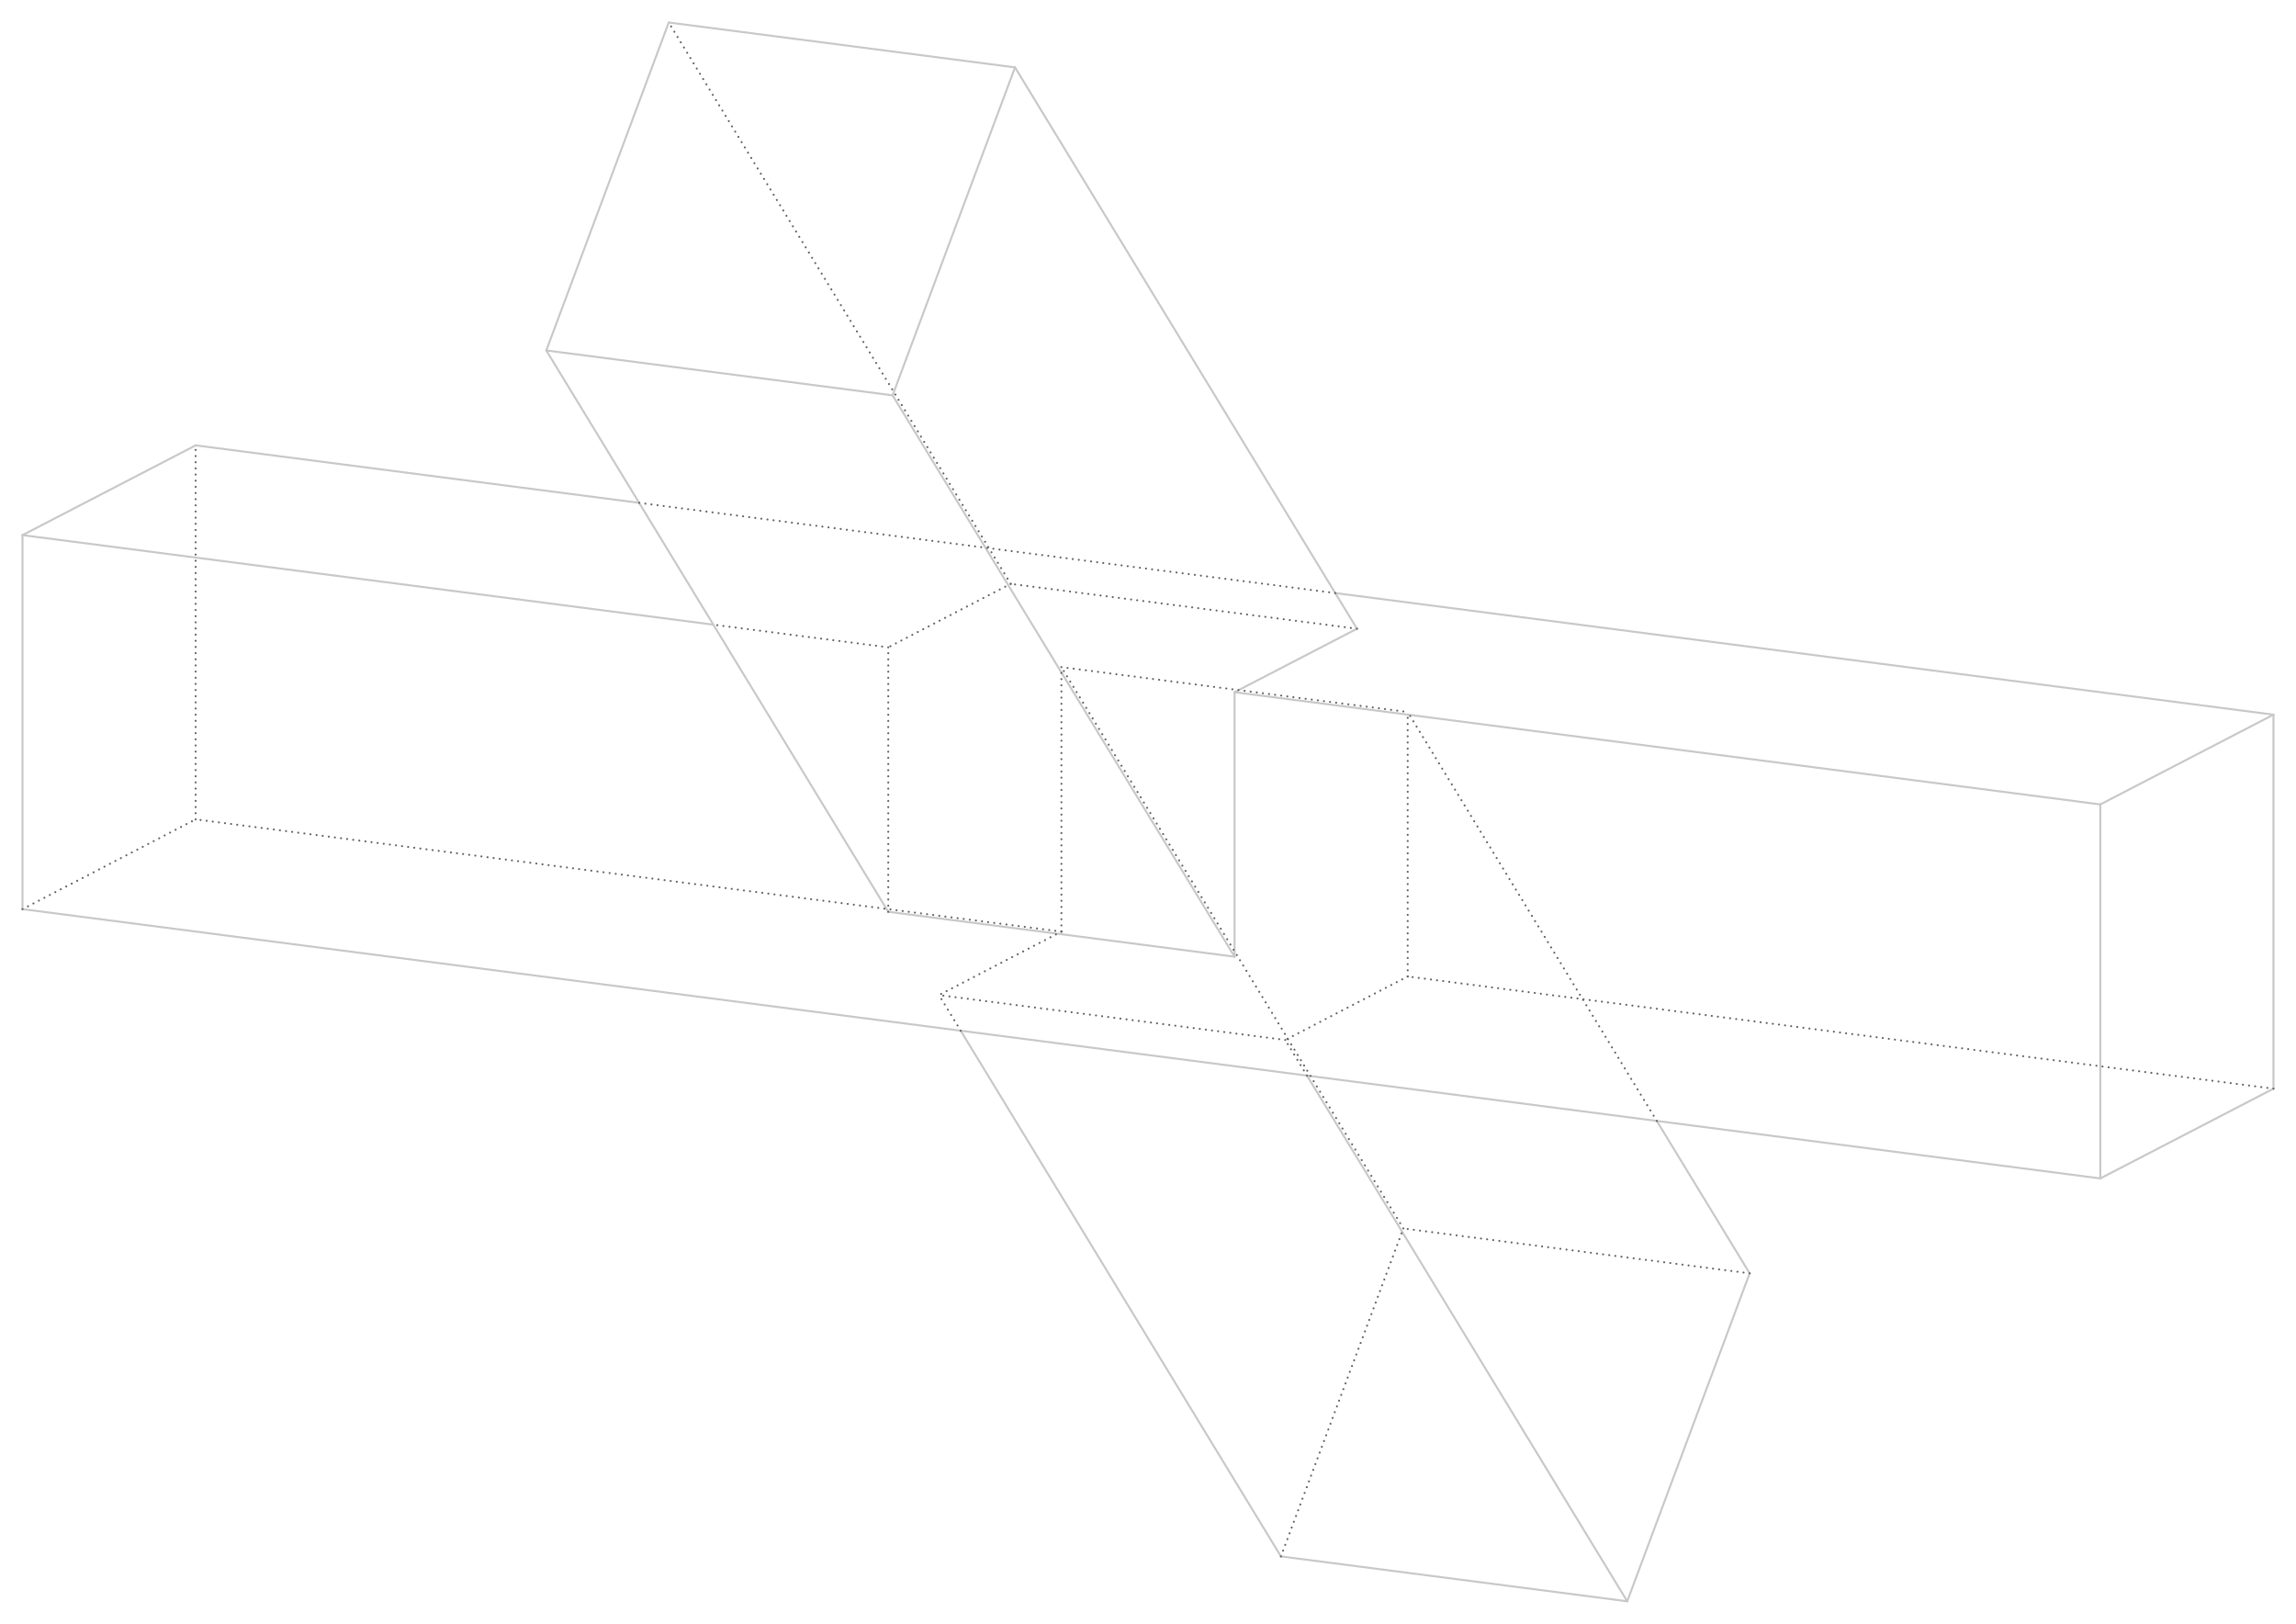
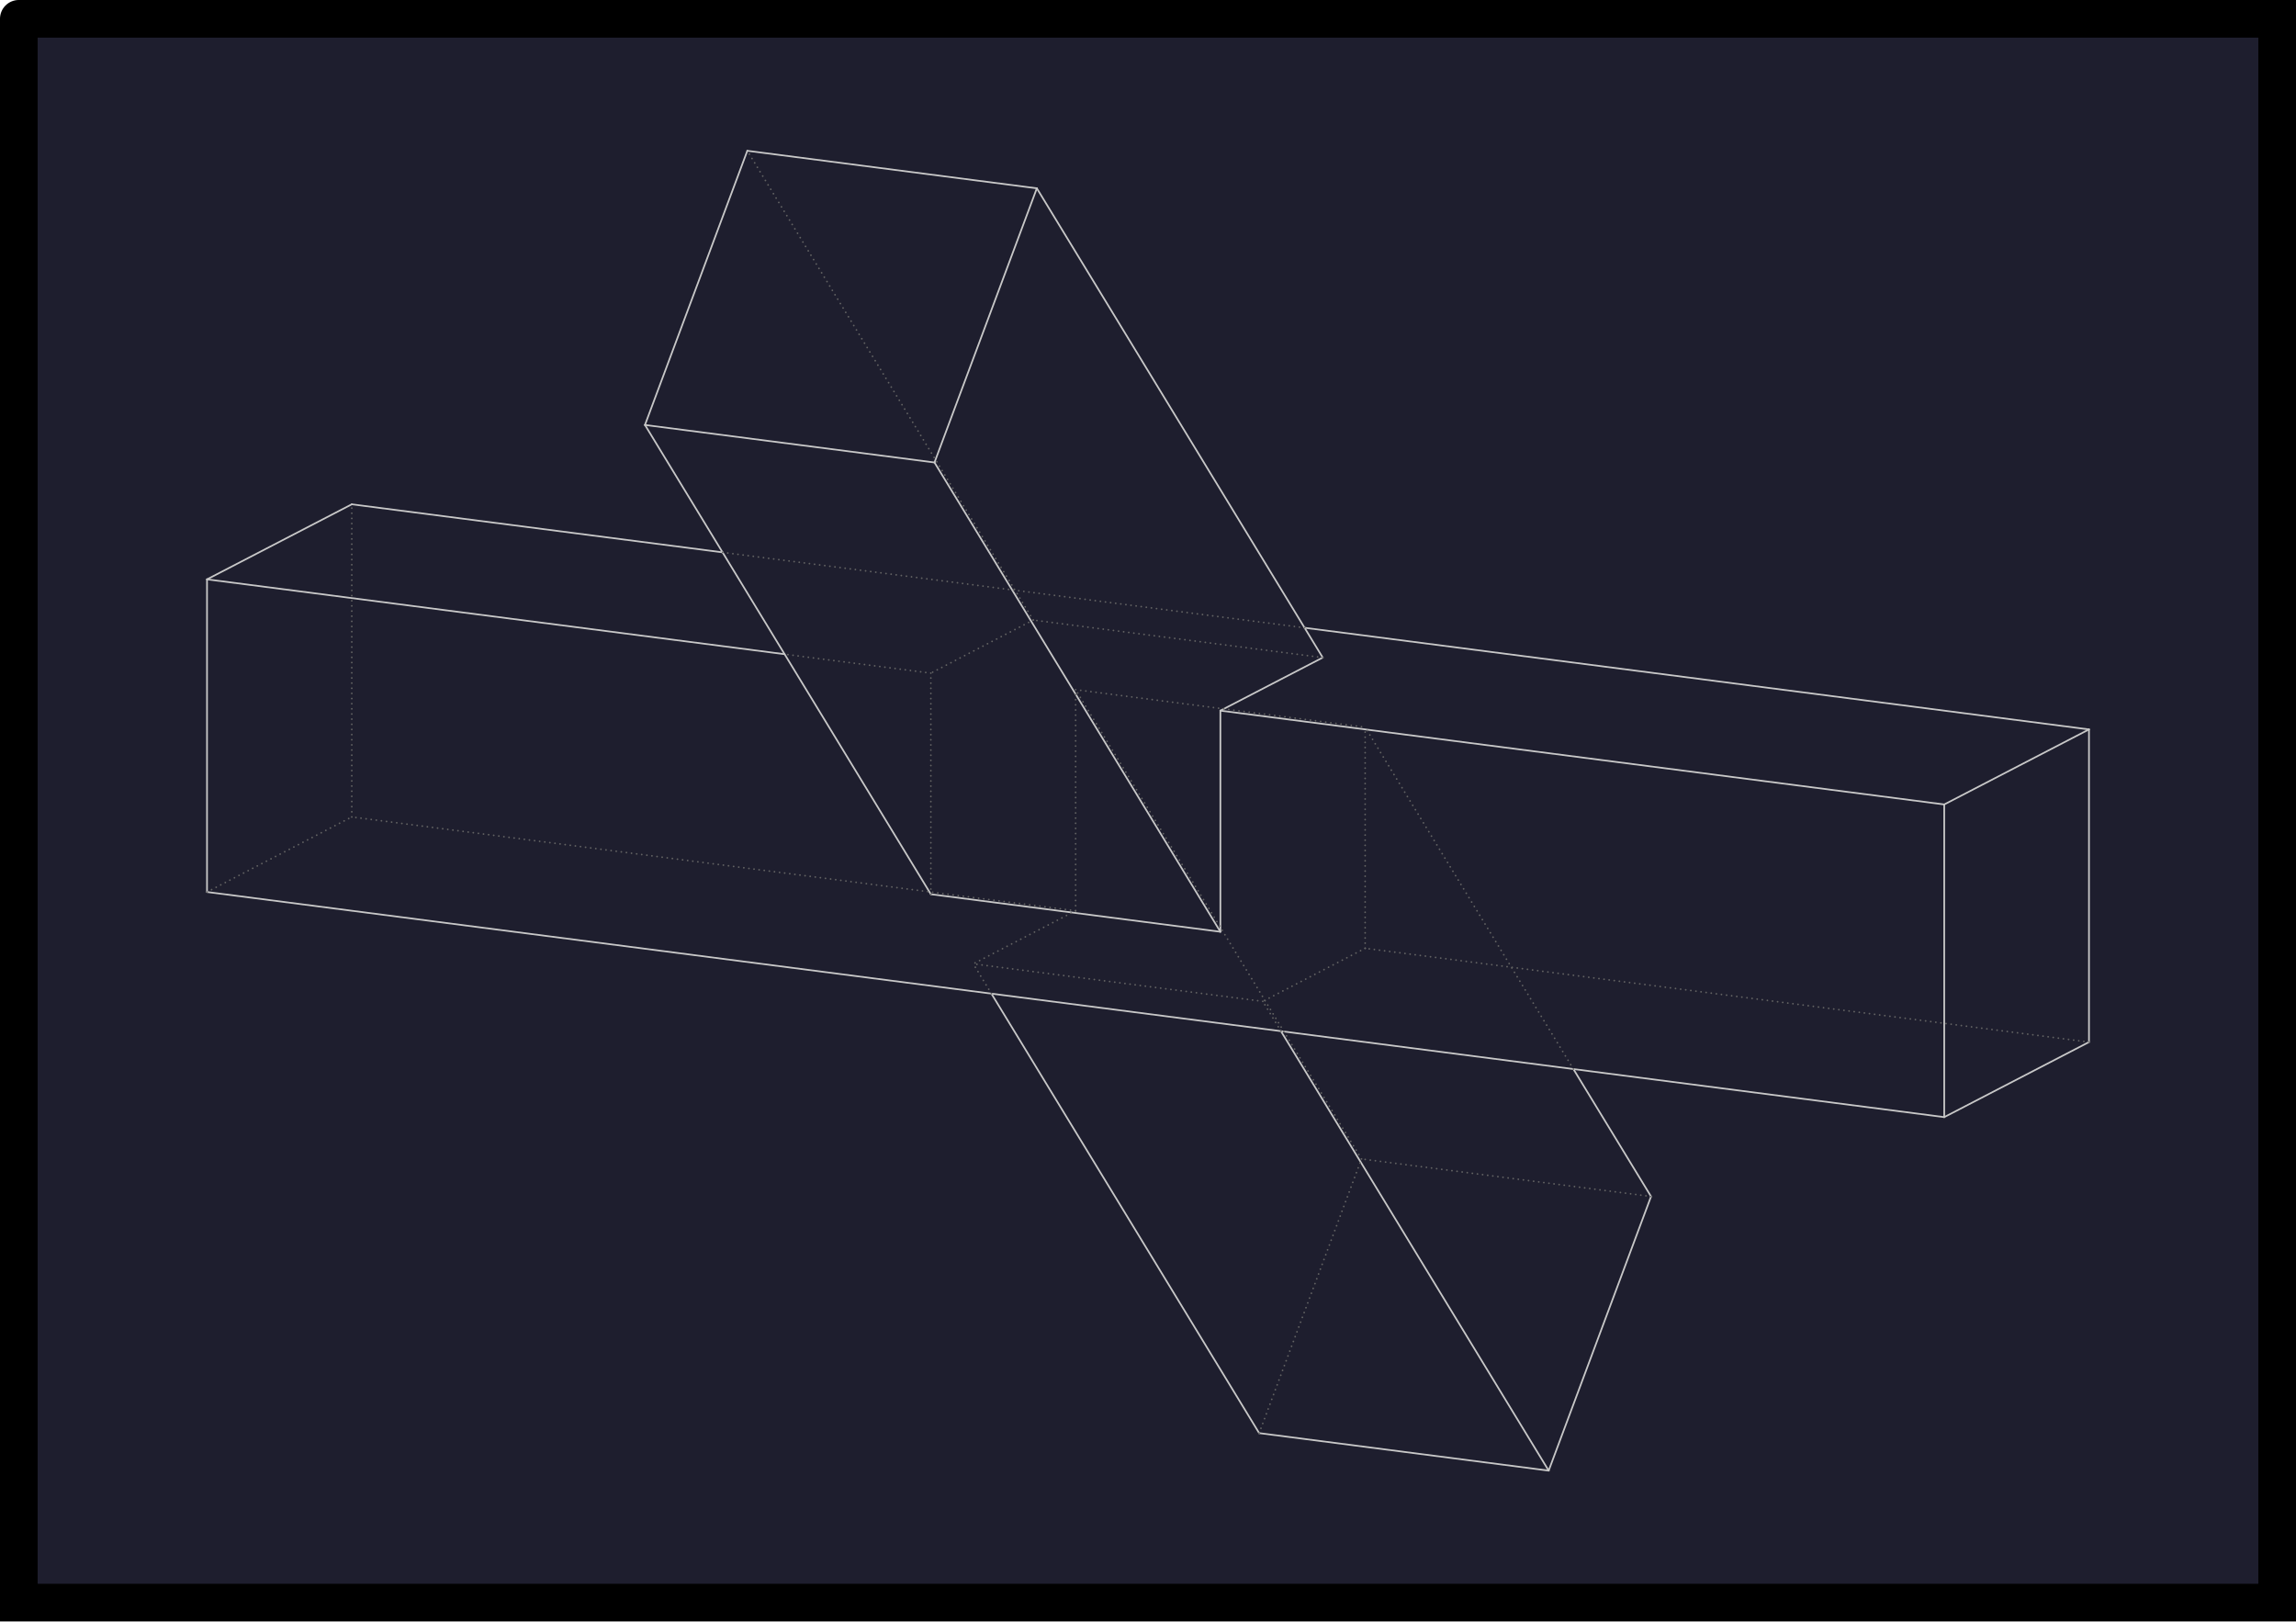
- <svg xmlns="http://www.w3.org/2000/svg" width="102.0mm" height="72.127mm" viewBox="-29.65 -20.966 59.301 41.933" version="1.1">
+ <svg xmlns="http://www.w3.org/2000/svg" width="122.0mm" height="86.152mm" viewBox="-35.464 -25.043 70.928 50.087" version="1.1">
  <g transform="scale(1,-1)" stroke-linecap="round">
+     <g fill="rgb(30,30,46)" stroke="rgb(0,0,0)" stroke-width="1.163">
+       <path d="M -34.883,24.462 L -34.883,-24.462 L 34.883,-24.462 L 34.883,24.462 L -34.883,24.462" />
+     </g>
    <g fill="rgb(0,255,0)" stroke="rgb(200,200,200)" stroke-width="0.052" id="Visible">
      <line x1="24.597" y1="0.193" x2="2.236" y2="3.091" />
      <line x1="2.236" y1="-3.739" x2="2.236" y2="3.091" />
      <line x1="-6.708" y1="-2.58" x2="2.236" y2="-3.739" />
      <line x1="-11.226" y1="4.835" x2="-29.069" y2="7.147" />
      <line x1="-29.069" y1="-2.511" x2="-29.069" y2="7.147" />
      <line x1="24.597" y1="-9.465" x2="-29.069" y2="-2.511" />
      <line x1="24.597" y1="-9.465" x2="24.597" y2="0.193" />
      <line x1="5.398" y1="4.73" x2="2.236" y2="3.091" />
      <line x1="-29.069" y1="7.147" x2="-24.597" y2="9.465" />
      <line x1="29.069" y1="2.511" x2="4.837" y2="5.651" />
      <line x1="-13.142" y1="7.981" x2="-24.597" y2="9.465" />
      <line x1="24.597" y1="0.193" x2="29.069" y2="2.511" />
      <line x1="5.398" y1="4.73" x2="-3.434" y2="19.226" />
      <line x1="-6.596" y1="10.757" x2="-3.434" y2="19.226" />
      <line x1="2.236" y1="-3.739" x2="-6.596" y2="10.757" />
      <line x1="-6.596" y1="10.757" x2="-15.54" y2="11.916" />
      <line x1="-6.708" y1="-2.58" x2="-15.54" y2="11.916" />
      <line x1="-15.54" y1="11.916" x2="-12.378" y2="20.385" />
      <line x1="24.597" y1="-9.465" x2="29.069" y2="-7.147" />
      <line x1="29.069" y1="-7.147" x2="29.069" y2="2.511" />
      <line x1="-3.434" y1="19.226" x2="-12.378" y2="20.385" />
      <line x1="3.434" y1="-19.226" x2="-4.837" y2="-5.651" />
      <line x1="12.378" y1="-20.385" x2="4.107" y2="-6.81" />
      <line x1="12.378" y1="-20.385" x2="3.434" y2="-19.226" />
      <line x1="15.54" y1="-11.916" x2="13.142" y2="-7.981" />
      <line x1="12.378" y1="-20.385" x2="15.54" y2="-11.916" />
    </g>
    <g fill="rgb(255,0,0)" stroke="rgb(99,99,99)" stroke-width="0.052" id="Hidden" stroke-dasharray="0.001 0.158">
      <line x1="-6.708" y1="-2.58" x2="-6.708" y2="4.25" />
      <line x1="-6.708" y1="4.25" x2="-11.226" y2="4.835" />
      <line x1="5.398" y1="4.73" x2="-3.546" y2="5.889" />
      <line x1="-3.546" y1="5.889" x2="-6.708" y2="4.25" />
      <line x1="4.837" y1="5.651" x2="-13.142" y2="7.981" />
      <line x1="-3.546" y1="5.889" x2="-12.378" y2="20.385" />
      <line x1="-29.069" y1="-2.511" x2="-24.597" y2="-0.193" />
      <line x1="-24.597" y1="-0.193" x2="-24.597" y2="9.465" />
      <line x1="-2.236" y1="-3.091" x2="-24.597" y2="-0.193" />
      <line x1="-2.236" y1="-3.091" x2="-5.398" y2="-4.73" />
      <line x1="3.546" y1="-5.889" x2="-5.398" y2="-4.73" />
      <line x1="6.708" y1="-4.25" x2="3.546" y2="-5.889" />
      <line x1="29.069" y1="-7.147" x2="6.708" y2="-4.25" />
      <line x1="-2.236" y1="-3.091" x2="-2.236" y2="3.739" />
      <line x1="-2.236" y1="3.739" x2="6.708" y2="2.58" />
      <line x1="6.708" y1="-4.25" x2="6.708" y2="2.58" />
      <line x1="6.596" y1="-10.757" x2="-2.236" y2="3.739" />
      <line x1="-4.837" y1="-5.651" x2="-5.398" y2="-4.73" />
      <line x1="3.434" y1="-19.226" x2="6.596" y2="-10.757" />
      <line x1="4.107" y1="-6.81" x2="3.546" y2="-5.889" />
      <line x1="13.142" y1="-7.981" x2="6.708" y2="2.58" />
      <line x1="15.54" y1="-11.916" x2="6.596" y2="-10.757" />
    </g>
  </g>
</svg>
